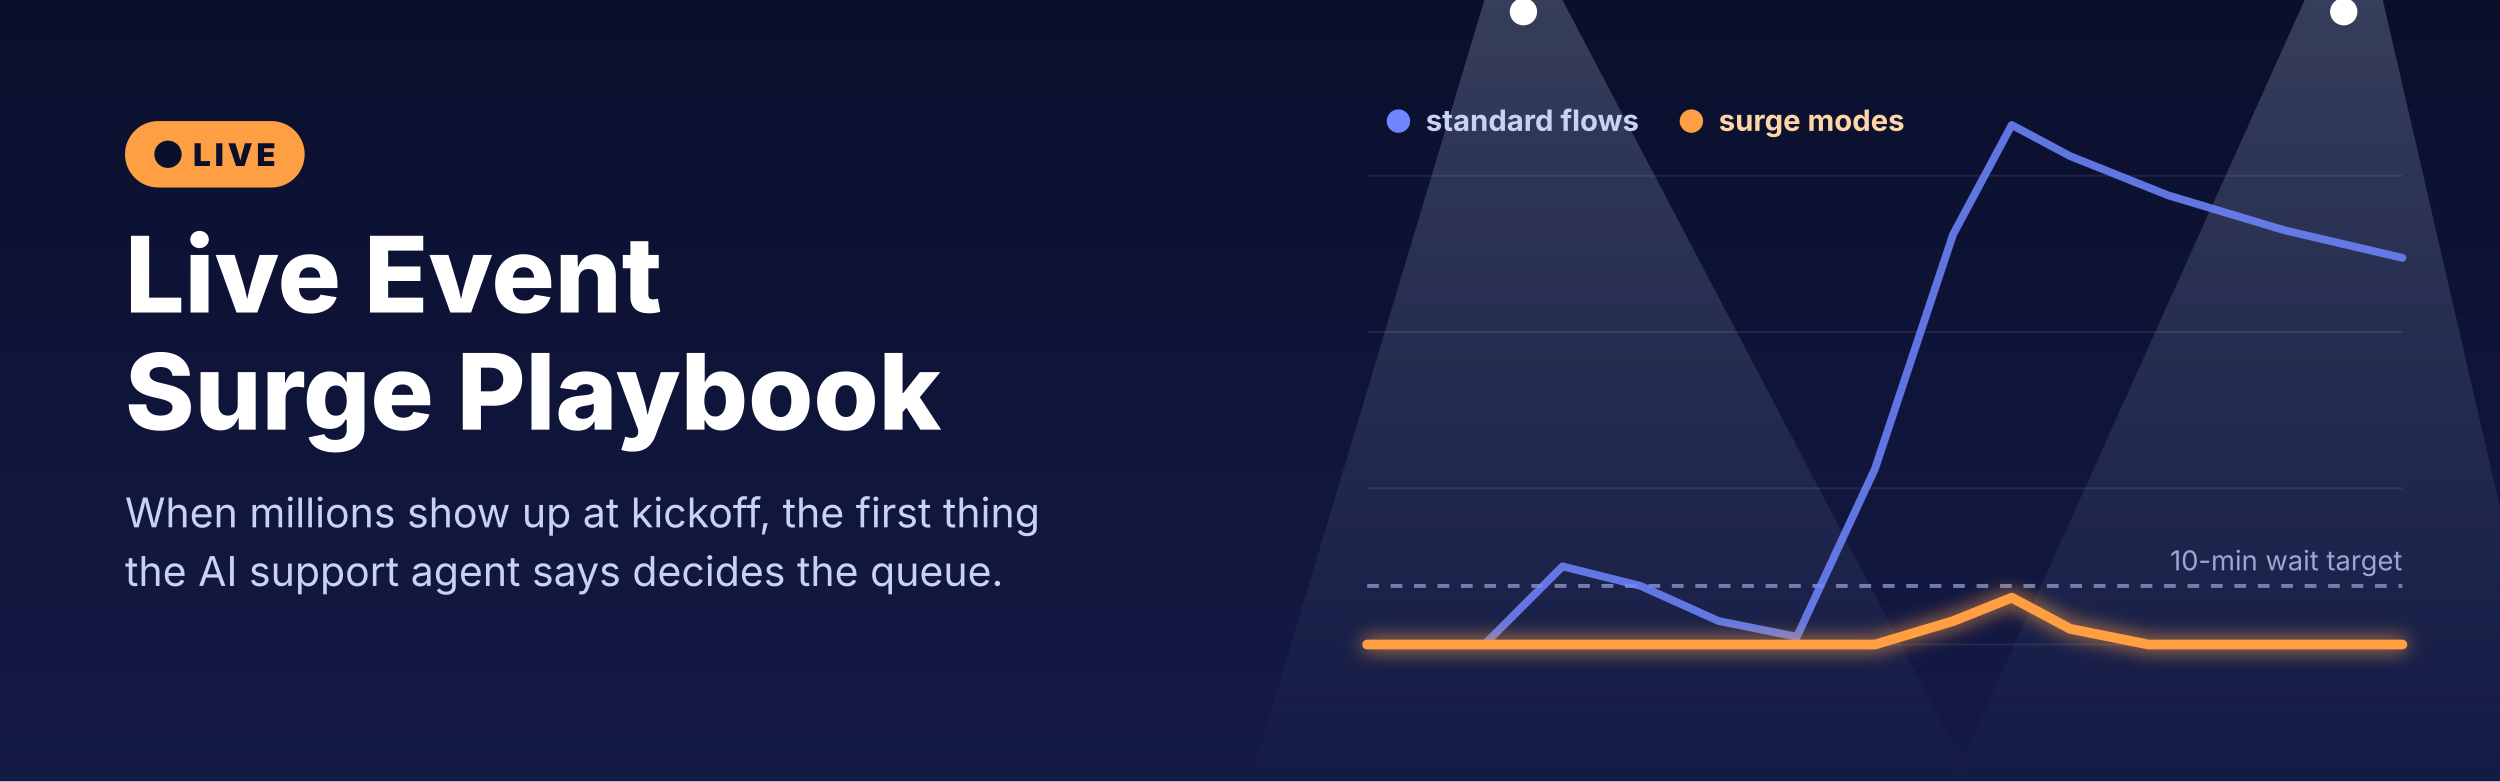
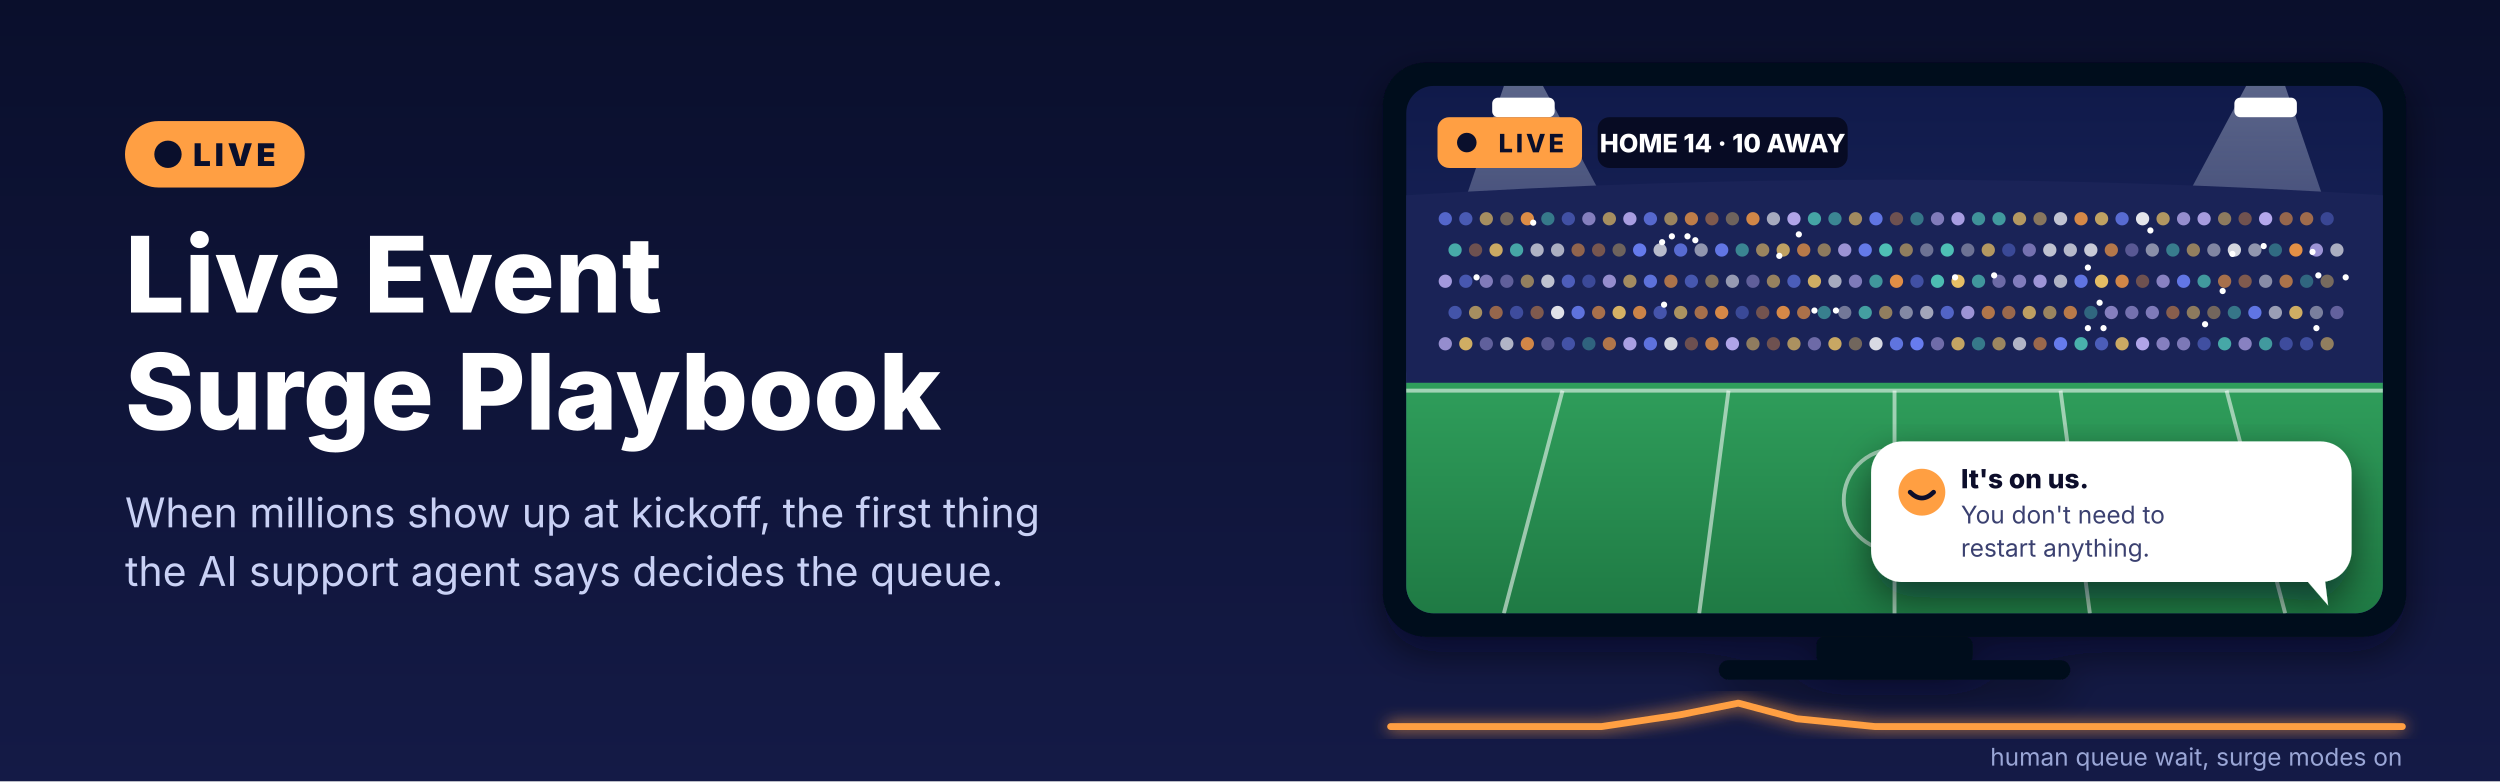
<svg xmlns="http://www.w3.org/2000/svg" width="1280" height="400" viewBox="0 0 1280 400">
  <defs>
    <linearGradient id="bg" x1="0" y1="0" x2="0" y2="1">
      <stop offset="0" stop-color="#0a0f2c" />
      <stop offset="1" stop-color="#141a46" />
    </linearGradient>
    <linearGradient id="beam" x1="0" y1="0" x2="0" y2="1">
-       <stop offset="0" stop-color="#cfe3ff" stop-opacity="0.22" />
-       <stop offset="1" stop-color="#cfe3ff" stop-opacity="0" />
+       <stop offset="0" stop-color="#e6f0ff" stop-opacity="0.35" />
+       <stop offset="1" stop-color="#e6f0ff" stop-opacity="0" />
    </linearGradient>
+     <linearGradient id="field" x1="0" y1="0" x2="0" y2="1">
+       <stop offset="0" stop-color="#2f9e5b" />
+       <stop offset="1" stop-color="#1f7a44" />
+     </linearGradient>
+     <linearGradient id="sky" x1="0" y1="0" x2="0" y2="1">
+       <stop offset="0" stop-color="#101a4a" />
+       <stop offset="1" stop-color="#25306e" />
+     </linearGradient>
+     <clipPath id="screen">
+       <rect x="720" y="44" width="500" height="270" rx="14" />
+     </clipPath>
+     <filter id="sh" x="-20%" y="-20%" width="140%" height="160%">
+       <feDropShadow dx="0" dy="8" stdDeviation="10" flood-color="#03061a" flood-opacity="0.55" />
+     </filter>
    <filter id="glow" x="-10%" y="-50%" width="120%" height="200%">
-       <feGaussianBlur stdDeviation="5" result="b" />
+       <feGaussianBlur stdDeviation="4" result="b" />
      <feMerge>
        <feMergeNode in="b" />
        <feMergeNode in="SourceGraphic" />
      </feMerge>
    </filter>
  </defs>
  <rect width="1280" height="400" fill="url(#bg)" />
-   <polygon points="760,0 800,0 1010,400 640,400" fill="url(#beam)" />
-   <polygon points="1180,0 1220,0 1280,260 1280,400 1000,400" fill="url(#beam)" />
-   <g fill="#ffffff">
-     <circle cx="780" cy="6" r="7" />
-     <circle cx="1200" cy="6" r="7" />
+   <g filter="url(#sh)">
+     <rect x="708" y="32" width="524" height="294" rx="22" fill="#05081c" />
+     <rect x="930" y="326" width="80" height="14" rx="4" fill="#05081c" />
+     <rect x="880" y="338" width="180" height="10" rx="5" fill="#05081c" />
  </g>
-   <g stroke="#ffffff" stroke-opacity="0.08">
-     <line x1="700" y1="330" x2="1230" y2="330" />
-     <line x1="700" y1="250" x2="1230" y2="250" />
-     <line x1="700" y1="170" x2="1230" y2="170" />
-     <line x1="700" y1="90" x2="1230" y2="90" />
+   <g clip-path="url(#screen)">
+     <rect x="720" y="44" width="500" height="270" fill="url(#sky)" />
+     <polygon points="770,44 790,44 900,250 700,250" fill="url(#beam)" />
+     <polygon points="1150,44 1170,44 1240,250 1040,250" fill="url(#beam)" />
+     <g fill="#ffffff">
+       <rect x="764" y="50" width="32" height="10" rx="3" />
+       <rect x="1144" y="50" width="32" height="10" rx="3" />
+     </g>
+     <path d="M720 100 Q970 84 1220 100 L1220 196 L720 196 Z" fill="#1a2357" />
+     <circle cx="740.0" cy="112" r="3.4" fill="#6f86ff" opacity="0.68" />
+     <circle cx="750.5" cy="112" r="3.4" fill="#6f86ff" opacity="0.55" />
+     <circle cx="761.0" cy="112" r="3.4" fill="#ffd166" opacity="0.61" />
+     <circle cx="771.5" cy="112" r="3.4" fill="#ffd166" opacity="0.39" />
+     <circle cx="782.0" cy="112" r="3.4" fill="#ff9f43" opacity="0.85" />
+     <circle cx="792.5" cy="112" r="3.4" fill="#54d2c0" opacity="0.49" />
+     <circle cx="803.0" cy="112" r="3.4" fill="#6f86ff" opacity="0.46" />
+     <circle cx="813.5" cy="112" r="3.4" fill="#c7b8ff" opacity="0.61" />
+     <circle cx="824.0" cy="112" r="3.4" fill="#ffd166" opacity="0.61" />
+     <circle cx="834.5" cy="112" r="3.4" fill="#c7b8ff" opacity="0.82" />
+     <circle cx="845.0" cy="112" r="3.4" fill="#6f86ff" opacity="0.70" />
+     <circle cx="855.5" cy="112" r="3.4" fill="#ffd166" opacity="0.56" />
+     <circle cx="866.0" cy="112" r="3.4" fill="#ff9f43" opacity="0.72" />
+     <circle cx="876.5" cy="112" r="3.4" fill="#ff9f43" opacity="0.44" />
+     <circle cx="887.0" cy="112" r="3.4" fill="#ffd166" opacity="0.37" />
+     <circle cx="897.5" cy="112" r="3.4" fill="#ff9f43" opacity="0.80" />
+     <circle cx="908.0" cy="112" r="3.4" fill="#ffffff" opacity="0.61" />
+     <circle cx="918.5" cy="112" r="3.4" fill="#c7b8ff" opacity="0.86" />
+     <circle cx="929.0" cy="112" r="3.4" fill="#54d2c0" opacity="0.74" />
+     <circle cx="939.5" cy="112" r="3.4" fill="#54d2c0" opacity="0.57" />
+     <circle cx="950.0" cy="112" r="3.4" fill="#ffd166" opacity="0.59" />
+     <circle cx="960.5" cy="112" r="3.4" fill="#6f86ff" opacity="0.83" />
+     <circle cx="971.0" cy="112" r="3.4" fill="#ff9f43" opacity="0.37" />
+     <circle cx="981.5" cy="112" r="3.4" fill="#54d2c0" opacity="0.47" />
+     <circle cx="992.0" cy="112" r="3.4" fill="#c7b8ff" opacity="0.59" />
+     <circle cx="1002.5" cy="112" r="3.4" fill="#c7b8ff" opacity="0.82" />
+     <circle cx="1013.0" cy="112" r="3.4" fill="#54d2c0" opacity="0.63" />
+     <circle cx="1023.5" cy="112" r="3.4" fill="#54d2c0" opacity="0.67" />
+     <circle cx="1034.0" cy="112" r="3.4" fill="#ffd166" opacity="0.67" />
+     <circle cx="1044.5" cy="112" r="3.4" fill="#ffd166" opacity="0.48" />
+     <circle cx="1055.0" cy="112" r="3.4" fill="#ffffff" opacity="0.73" />
+     <circle cx="1065.5" cy="112" r="3.4" fill="#ff9f43" opacity="0.82" />
+     <circle cx="1076.0" cy="112" r="3.4" fill="#ffd166" opacity="0.72" />
+     <circle cx="1086.5" cy="112" r="3.4" fill="#6f86ff" opacity="0.73" />
+     <circle cx="1097.0" cy="112" r="3.4" fill="#ffffff" opacity="0.88" />
+     <circle cx="1107.5" cy="112" r="3.4" fill="#ffd166" opacity="0.66" />
+     <circle cx="1118.0" cy="112" r="3.4" fill="#c7b8ff" opacity="0.71" />
+     <circle cx="1128.5" cy="112" r="3.4" fill="#c7b8ff" opacity="0.81" />
+     <circle cx="1139.0" cy="112" r="3.4" fill="#ffd166" opacity="0.50" />
+     <circle cx="1149.5" cy="112" r="3.4" fill="#ff9f43" opacity="0.38" />
+     <circle cx="1160.0" cy="112" r="3.4" fill="#c7b8ff" opacity="0.89" />
+     <circle cx="1170.5" cy="112" r="3.4" fill="#ff9f43" opacity="0.54" />
+     <circle cx="1181.0" cy="112" r="3.4" fill="#ff9f43" opacity="0.58" />
+     <circle cx="1191.5" cy="112" r="3.4" fill="#6f86ff" opacity="0.36" />
+     <circle cx="745.0" cy="128" r="3.4" fill="#54d2c0" opacity="0.77" />
+     <circle cx="755.5" cy="128" r="3.4" fill="#ff9f43" opacity="0.37" />
+     <circle cx="766.0" cy="128" r="3.4" fill="#ffd166" opacity="0.77" />
+     <circle cx="776.5" cy="128" r="3.4" fill="#54d2c0" opacity="0.75" />
+     <circle cx="787.0" cy="128" r="3.4" fill="#ffffff" opacity="0.65" />
+     <circle cx="797.5" cy="128" r="3.4" fill="#ffffff" opacity="0.63" />
+     <circle cx="808.0" cy="128" r="3.4" fill="#ff9f43" opacity="0.52" />
+     <circle cx="818.5" cy="128" r="3.4" fill="#ff9f43" opacity="0.41" />
+     <circle cx="829.0" cy="128" r="3.4" fill="#ffd166" opacity="0.37" />
+     <circle cx="839.5" cy="128" r="3.4" fill="#6f86ff" opacity="0.88" />
+     <circle cx="850.0" cy="128" r="3.4" fill="#ffffff" opacity="0.69" />
+     <circle cx="860.5" cy="128" r="3.4" fill="#6f86ff" opacity="0.73" />
+     <circle cx="871.0" cy="128" r="3.4" fill="#ffffff" opacity="0.52" />
+     <circle cx="881.5" cy="128" r="3.4" fill="#6f86ff" opacity="0.84" />
+     <circle cx="892.0" cy="128" r="3.4" fill="#54d2c0" opacity="0.56" />
+     <circle cx="902.5" cy="128" r="3.4" fill="#ffd166" opacity="0.56" />
+     <circle cx="913.0" cy="128" r="3.4" fill="#ffd166" opacity="0.72" />
+     <circle cx="923.5" cy="128" r="3.4" fill="#ff9f43" opacity="0.69" />
+     <circle cx="934.0" cy="128" r="3.4" fill="#ffd166" opacity="0.50" />
+     <circle cx="944.5" cy="128" r="3.4" fill="#c7b8ff" opacity="0.75" />
+     <circle cx="955.0" cy="128" r="3.4" fill="#6f86ff" opacity="0.87" />
+     <circle cx="965.5" cy="128" r="3.4" fill="#54d2c0" opacity="0.89" />
+     <circle cx="976.0" cy="128" r="3.4" fill="#ffd166" opacity="0.52" />
+     <circle cx="986.5" cy="128" r="3.4" fill="#ffffff" opacity="0.36" />
+     <circle cx="997.0" cy="128" r="3.4" fill="#54d2c0" opacity="0.89" />
+     <circle cx="1007.5" cy="128" r="3.4" fill="#ffffff" opacity="0.36" />
+     <circle cx="1018.0" cy="128" r="3.4" fill="#ffd166" opacity="0.67" />
+     <circle cx="1028.5" cy="128" r="3.4" fill="#6f86ff" opacity="0.38" />
+     <circle cx="1039.0" cy="128" r="3.4" fill="#c7b8ff" opacity="0.53" />
+     <circle cx="1049.5" cy="128" r="3.4" fill="#ffffff" opacity="0.72" />
+     <circle cx="1060.0" cy="128" r="3.4" fill="#ffffff" opacity="0.68" />
+     <circle cx="1070.5" cy="128" r="3.4" fill="#ffffff" opacity="0.76" />
+     <circle cx="1081.0" cy="128" r="3.4" fill="#ff9f43" opacity="0.67" />
+     <circle cx="1091.5" cy="128" r="3.4" fill="#c7b8ff" opacity="0.36" />
+     <circle cx="1102.0" cy="128" r="3.4" fill="#ffffff" opacity="0.49" />
+     <circle cx="1112.5" cy="128" r="3.4" fill="#54d2c0" opacity="0.51" />
+     <circle cx="1123.0" cy="128" r="3.4" fill="#ffd166" opacity="0.53" />
+     <circle cx="1133.5" cy="128" r="3.4" fill="#ffffff" opacity="0.45" />
+     <circle cx="1144.0" cy="128" r="3.4" fill="#ffffff" opacity="0.81" />
+     <circle cx="1154.5" cy="128" r="3.4" fill="#ffffff" opacity="0.52" />
+     <circle cx="1165.0" cy="128" r="3.4" fill="#54d2c0" opacity="0.41" />
+     <circle cx="1175.5" cy="128" r="3.4" fill="#ff9f43" opacity="0.88" />
+     <circle cx="1186.0" cy="128" r="3.4" fill="#c7b8ff" opacity="0.75" />
+     <circle cx="1196.5" cy="128" r="3.4" fill="#ffffff" opacity="0.63" />
+     <circle cx="740.0" cy="144" r="3.4" fill="#c7b8ff" opacity="0.79" />
+     <circle cx="750.5" cy="144" r="3.4" fill="#6f86ff" opacity="0.53" />
+     <circle cx="761.0" cy="144" r="3.4" fill="#c7b8ff" opacity="0.59" />
+     <circle cx="771.5" cy="144" r="3.4" fill="#c7b8ff" opacity="0.40" />
+     <circle cx="782.0" cy="144" r="3.4" fill="#ffd166" opacity="0.53" />
+     <circle cx="792.5" cy="144" r="3.4" fill="#ffffff" opacity="0.72" />
+     <circle cx="803.0" cy="144" r="3.4" fill="#6f86ff" opacity="0.59" />
+     <circle cx="813.5" cy="144" r="3.4" fill="#6f86ff" opacity="0.39" />
+     <circle cx="824.0" cy="144" r="3.4" fill="#c7b8ff" opacity="0.71" />
+     <circle cx="834.5" cy="144" r="3.4" fill="#ffd166" opacity="0.60" />
+     <circle cx="845.0" cy="144" r="3.4" fill="#6f86ff" opacity="0.78" />
+     <circle cx="855.5" cy="144" r="3.4" fill="#ff9f43" opacity="0.64" />
+     <circle cx="866.0" cy="144" r="3.4" fill="#6f86ff" opacity="0.52" />
+     <circle cx="876.5" cy="144" r="3.4" fill="#ffd166" opacity="0.45" />
+     <circle cx="887.0" cy="144" r="3.4" fill="#ffffff" opacity="0.54" />
+     <circle cx="897.5" cy="144" r="3.4" fill="#c7b8ff" opacity="0.40" />
+     <circle cx="908.0" cy="144" r="3.4" fill="#ffd166" opacity="0.54" />
+     <circle cx="918.5" cy="144" r="3.4" fill="#6f86ff" opacity="0.58" />
+     <circle cx="929.0" cy="144" r="3.4" fill="#ffd166" opacity="0.79" />
+     <circle cx="939.5" cy="144" r="3.4" fill="#ffffff" opacity="0.61" />
+     <circle cx="950.0" cy="144" r="3.4" fill="#c7b8ff" opacity="0.58" />
+     <circle cx="960.5" cy="144" r="3.4" fill="#54d2c0" opacity="0.66" />
+     <circle cx="971.0" cy="144" r="3.4" fill="#ff9f43" opacity="0.86" />
+     <circle cx="981.5" cy="144" r="3.4" fill="#6f86ff" opacity="0.46" />
+     <circle cx="992.0" cy="144" r="3.4" fill="#54d2c0" opacity="0.87" />
+     <circle cx="1002.5" cy="144" r="3.4" fill="#ffd166" opacity="0.89" />
+     <circle cx="1013.0" cy="144" r="3.4" fill="#54d2c0" opacity="0.66" />
+     <circle cx="1023.5" cy="144" r="3.4" fill="#c7b8ff" opacity="0.47" />
+     <circle cx="1034.0" cy="144" r="3.4" fill="#c7b8ff" opacity="0.60" />
+     <circle cx="1044.5" cy="144" r="3.4" fill="#c7b8ff" opacity="0.76" />
+     <circle cx="1055.0" cy="144" r="3.4" fill="#ffffff" opacity="0.65" />
+     <circle cx="1065.5" cy="144" r="3.4" fill="#6f86ff" opacity="0.82" />
+     <circle cx="1076.0" cy="144" r="3.4" fill="#ffd166" opacity="0.88" />
+     <circle cx="1086.5" cy="144" r="3.4" fill="#ff9f43" opacity="0.80" />
+     <circle cx="1097.0" cy="144" r="3.4" fill="#ff9f43" opacity="0.37" />
+     <circle cx="1107.5" cy="144" r="3.4" fill="#c7b8ff" opacity="0.63" />
+     <circle cx="1118.0" cy="144" r="3.4" fill="#6f86ff" opacity="0.84" />
+     <circle cx="1128.5" cy="144" r="3.4" fill="#54d2c0" opacity="0.67" />
+     <circle cx="1139.0" cy="144" r="3.4" fill="#ff9f43" opacity="0.61" />
+     <circle cx="1149.5" cy="144" r="3.4" fill="#ff9f43" opacity="0.44" />
+     <circle cx="1160.0" cy="144" r="3.4" fill="#ffffff" opacity="0.48" />
+     <circle cx="1170.5" cy="144" r="3.4" fill="#ff9f43" opacity="0.64" />
+     <circle cx="1181.0" cy="144" r="3.4" fill="#54d2c0" opacity="0.38" />
+     <circle cx="1191.5" cy="144" r="3.4" fill="#ffd166" opacity="0.41" />
+     <circle cx="745.0" cy="160" r="3.4" fill="#6f86ff" opacity="0.49" />
+     <circle cx="755.5" cy="160" r="3.4" fill="#ffd166" opacity="0.61" />
+     <circle cx="766.0" cy="160" r="3.4" fill="#ff9f43" opacity="0.54" />
+     <circle cx="776.5" cy="160" r="3.4" fill="#6f86ff" opacity="0.42" />
+     <circle cx="787.0" cy="160" r="3.4" fill="#ff9f43" opacity="0.44" />
+     <circle cx="797.5" cy="160" r="3.4" fill="#ffffff" opacity="0.86" />
+     <circle cx="808.0" cy="160" r="3.4" fill="#6f86ff" opacity="0.80" />
+     <circle cx="818.5" cy="160" r="3.4" fill="#ff9f43" opacity="0.62" />
+     <circle cx="829.0" cy="160" r="3.4" fill="#ffd166" opacity="0.82" />
+     <circle cx="839.5" cy="160" r="3.4" fill="#ff9f43" opacity="0.77" />
+     <circle cx="850.0" cy="160" r="3.4" fill="#6f86ff" opacity="0.50" />
+     <circle cx="860.5" cy="160" r="3.4" fill="#ffd166" opacity="0.64" />
+     <circle cx="871.0" cy="160" r="3.4" fill="#ff9f43" opacity="0.61" />
+     <circle cx="881.5" cy="160" r="3.4" fill="#ff9f43" opacity="0.82" />
+     <circle cx="892.0" cy="160" r="3.4" fill="#6f86ff" opacity="0.38" />
+     <circle cx="902.5" cy="160" r="3.4" fill="#ff9f43" opacity="0.39" />
+     <circle cx="913.0" cy="160" r="3.4" fill="#ff9f43" opacity="0.82" />
+     <circle cx="923.5" cy="160" r="3.4" fill="#ff9f43" opacity="0.63" />
+     <circle cx="934.0" cy="160" r="3.4" fill="#54d2c0" opacity="0.52" />
+     <circle cx="944.5" cy="160" r="3.4" fill="#ffffff" opacity="0.39" />
+     <circle cx="955.0" cy="160" r="3.4" fill="#54d2c0" opacity="0.71" />
+     <circle cx="965.5" cy="160" r="3.4" fill="#ffd166" opacity="0.52" />
+     <circle cx="976.0" cy="160" r="3.4" fill="#ffffff" opacity="0.46" />
+     <circle cx="986.5" cy="160" r="3.4" fill="#ffffff" opacity="0.59" />
+     <circle cx="997.0" cy="160" r="3.4" fill="#6f86ff" opacity="0.66" />
+     <circle cx="1007.5" cy="160" r="3.4" fill="#c7b8ff" opacity="0.75" />
+     <circle cx="1018.0" cy="160" r="3.4" fill="#ff9f43" opacity="0.66" />
+     <circle cx="1028.5" cy="160" r="3.4" fill="#ff9f43" opacity="0.56" />
+     <circle cx="1039.0" cy="160" r="3.4" fill="#ffd166" opacity="0.71" />
+     <circle cx="1049.5" cy="160" r="3.4" fill="#ffd166" opacity="0.56" />
+     <circle cx="1060.0" cy="160" r="3.4" fill="#ff9f43" opacity="0.69" />
+     <circle cx="1070.5" cy="160" r="3.4" fill="#54d2c0" opacity="0.38" />
+     <circle cx="1081.0" cy="160" r="3.4" fill="#c7b8ff" opacity="0.62" />
+     <circle cx="1091.5" cy="160" r="3.4" fill="#c7b8ff" opacity="0.52" />
+     <circle cx="1102.0" cy="160" r="3.4" fill="#c7b8ff" opacity="0.58" />
+     <circle cx="1112.5" cy="160" r="3.4" fill="#ff9f43" opacity="0.48" />
+     <circle cx="1123.0" cy="160" r="3.4" fill="#ffd166" opacity="0.50" />
+     <circle cx="1133.5" cy="160" r="3.4" fill="#ffd166" opacity="0.39" />
+     <circle cx="1144.0" cy="160" r="3.4" fill="#54d2c0" opacity="0.47" />
+     <circle cx="1154.5" cy="160" r="3.4" fill="#6f86ff" opacity="0.83" />
+     <circle cx="1165.0" cy="160" r="3.4" fill="#ffffff" opacity="0.56" />
+     <circle cx="1175.5" cy="160" r="3.4" fill="#ffd166" opacity="0.79" />
+     <circle cx="1186.0" cy="160" r="3.4" fill="#ffffff" opacity="0.42" />
+     <circle cx="1196.5" cy="160" r="3.4" fill="#c7b8ff" opacity="0.42" />
+     <circle cx="740.0" cy="176" r="3.4" fill="#c7b8ff" opacity="0.71" />
+     <circle cx="750.5" cy="176" r="3.4" fill="#ffd166" opacity="0.79" />
+     <circle cx="761.0" cy="176" r="3.4" fill="#c7b8ff" opacity="0.41" />
+     <circle cx="771.5" cy="176" r="3.4" fill="#ffffff" opacity="0.66" />
+     <circle cx="782.0" cy="176" r="3.4" fill="#ff9f43" opacity="0.80" />
+     <circle cx="792.5" cy="176" r="3.4" fill="#c7b8ff" opacity="0.35" />
+     <circle cx="803.0" cy="176" r="3.4" fill="#6f86ff" opacity="0.48" />
+     <circle cx="813.5" cy="176" r="3.4" fill="#54d2c0" opacity="0.37" />
+     <circle cx="824.0" cy="176" r="3.4" fill="#ff9f43" opacity="0.66" />
+     <circle cx="834.5" cy="176" r="3.4" fill="#c7b8ff" opacity="0.83" />
+     <circle cx="845.0" cy="176" r="3.4" fill="#6f86ff" opacity="0.80" />
+     <circle cx="855.5" cy="176" r="3.4" fill="#ffffff" opacity="0.81" />
+     <circle cx="866.0" cy="176" r="3.4" fill="#ff9f43" opacity="0.36" />
+     <circle cx="876.5" cy="176" r="3.4" fill="#ff9f43" opacity="0.72" />
+     <circle cx="887.0" cy="176" r="3.4" fill="#c7b8ff" opacity="0.87" />
+     <circle cx="897.5" cy="176" r="3.4" fill="#ffd166" opacity="0.51" />
+     <circle cx="908.0" cy="176" r="3.4" fill="#ff9f43" opacity="0.37" />
+     <circle cx="918.5" cy="176" r="3.4" fill="#ffd166" opacity="0.63" />
+     <circle cx="929.0" cy="176" r="3.4" fill="#c7b8ff" opacity="0.48" />
+     <circle cx="939.5" cy="176" r="3.4" fill="#ffd166" opacity="0.76" />
+     <circle cx="950.0" cy="176" r="3.4" fill="#ffd166" opacity="0.38" />
+     <circle cx="960.5" cy="176" r="3.4" fill="#ffffff" opacity="0.83" />
+     <circle cx="971.0" cy="176" r="3.4" fill="#6f86ff" opacity="0.81" />
+     <circle cx="981.5" cy="176" r="3.4" fill="#6f86ff" opacity="0.90" />
+     <circle cx="992.0" cy="176" r="3.4" fill="#c7b8ff" opacity="0.49" />
+     <circle cx="1002.5" cy="176" r="3.4" fill="#ffd166" opacity="0.74" />
+     <circle cx="1013.0" cy="176" r="3.4" fill="#54d2c0" opacity="0.49" />
+     <circle cx="1023.5" cy="176" r="3.4" fill="#ffd166" opacity="0.57" />
+     <circle cx="1034.0" cy="176" r="3.4" fill="#ffffff" opacity="0.66" />
+     <circle cx="1044.5" cy="176" r="3.4" fill="#ff9f43" opacity="0.56" />
+     <circle cx="1055.0" cy="176" r="3.4" fill="#6f86ff" opacity="0.89" />
+     <circle cx="1065.5" cy="176" r="3.4" fill="#54d2c0" opacity="0.81" />
+     <circle cx="1076.0" cy="176" r="3.4" fill="#6f86ff" opacity="0.58" />
+     <circle cx="1086.5" cy="176" r="3.4" fill="#ffd166" opacity="0.77" />
+     <circle cx="1097.0" cy="176" r="3.4" fill="#c7b8ff" opacity="0.86" />
+     <circle cx="1107.5" cy="176" r="3.4" fill="#c7b8ff" opacity="0.62" />
+     <circle cx="1118.0" cy="176" r="3.4" fill="#c7b8ff" opacity="0.57" />
+     <circle cx="1128.5" cy="176" r="3.4" fill="#6f86ff" opacity="0.44" />
+     <circle cx="1139.0" cy="176" r="3.4" fill="#54d2c0" opacity="0.76" />
+     <circle cx="1149.5" cy="176" r="3.4" fill="#c7b8ff" opacity="0.63" />
+     <circle cx="1160.0" cy="176" r="3.4" fill="#54d2c0" opacity="0.67" />
+     <circle cx="1170.5" cy="176" r="3.4" fill="#6f86ff" opacity="0.42" />
+     <circle cx="1181.0" cy="176" r="3.4" fill="#6f86ff" opacity="0.43" />
+     <circle cx="1191.5" cy="176" r="3.4" fill="#ffd166" opacity="0.52" />
+     <circle cx="852" cy="156" r="1.6" fill="#ffffff" />
+     <circle cx="1184" cy="129" r="1.6" fill="#ffffff" />
+     <circle cx="1069" cy="137" r="1.6" fill="#ffffff" />
+     <circle cx="1138" cy="149" r="1.6" fill="#ffffff" />
+     <circle cx="868" cy="123" r="1.6" fill="#ffffff" />
+     <circle cx="756" cy="142" r="1.6" fill="#ffffff" />
+     <circle cx="921" cy="120" r="1.6" fill="#ffffff" />
+     <circle cx="911" cy="131" r="1.6" fill="#ffffff" />
+     <circle cx="1101" cy="118" r="1.6" fill="#ffffff" />
+     <circle cx="1201" cy="142" r="1.6" fill="#ffffff" />
+     <circle cx="1021" cy="141" r="1.6" fill="#ffffff" />
+     <circle cx="1129" cy="166" r="1.6" fill="#ffffff" />
+     <circle cx="1001" cy="142" r="1.6" fill="#ffffff" />
+     <circle cx="1077" cy="168" r="1.6" fill="#ffffff" />
+     <circle cx="929" cy="159" r="1.6" fill="#ffffff" />
+     <circle cx="1187" cy="141" r="1.6" fill="#ffffff" />
+     <circle cx="851" cy="124" r="1.6" fill="#ffffff" />
+     <circle cx="1075" cy="155" r="1.6" fill="#ffffff" />
+     <circle cx="1186" cy="168" r="1.6" fill="#ffffff" />
+     <circle cx="856" cy="121" r="1.6" fill="#ffffff" />
+     <circle cx="864" cy="121" r="1.6" fill="#ffffff" />
+     <circle cx="1069" cy="168" r="1.6" fill="#ffffff" />
+     <circle cx="1159" cy="126" r="1.6" fill="#ffffff" />
+     <circle cx="1143" cy="130" r="1.6" fill="#ffffff" />
+     <circle cx="940" cy="159" r="1.6" fill="#ffffff" />
+     <circle cx="785" cy="114" r="1.6" fill="#ffffff" />
+     <path d="M720 196 L1220 196 L1220 314 L720 314 Z" fill="url(#field)" />
+     <g stroke="#ffffff" stroke-opacity="0.55" stroke-width="2">
+       <line x1="720" y1="200" x2="1220" y2="200" />
+       <line x1="800" y1="200" x2="770" y2="314" />
+       <line x1="885" y1="200" x2="870" y2="314" />
+       <line x1="970" y1="200" x2="970" y2="314" />
+       <line x1="1055" y1="200" x2="1070" y2="314" />
+       <line x1="1140" y1="200" x2="1170" y2="314" />
+     </g>
+     <circle cx="970" cy="256" r="26" fill="none" stroke="#ffffff" stroke-opacity="0.55" stroke-width="2" />
+     <g font-family="Inter, Arial, sans-serif" font-weight="800">
+       <rect x="736" y="60" width="74" height="26" rx="6" fill="#ff9f43" />
+       <circle cx="751" cy="73" r="5" fill="#0a0f2c" />
+       <text x="784" y="78" fill="#0a0f2c" font-size="13" text-anchor="middle" letter-spacing="1.5">LIVE</text>
+       <rect x="818" y="60" width="128" height="26" rx="6" fill="#05081c" opacity="0.85" />
+       <text x="882" y="78" fill="#ffffff" font-size="13" text-anchor="middle">HOME 14 · 10 AWAY</text>
+     </g>
+     <g filter="url(#sh)">
+       <rect x="958" y="226" width="246" height="72" rx="16" fill="#ffffff" />
+       <path d="M1180 296 l12 14 l-2 -16 z" fill="#ffffff" />
+       <circle cx="984" cy="252" r="12" fill="#ff9f43" />
+       <path d="M978 252 q6 6 12 0" stroke="#0a0f2c" stroke-width="2.4" fill="none" stroke-linecap="round" />
+       <g font-family="Inter, Arial, sans-serif">
+         <text x="1004" y="250" fill="#0a0f2c" font-size="13.5" font-weight="800">It's on us.</text>
+         <text x="1004" y="268" fill="#3a4170" font-size="12.5">You don't need to</text>
+         <text x="1004" y="285" fill="#3a4170" font-size="12.5">restart anything.</text>
+       </g>
+     </g>
  </g>
-   <line x1="700" y1="300" x2="1230" y2="300" stroke="#9aa6d6" stroke-width="2" stroke-dasharray="6 6" opacity="0.7" />
-   <text x="1230" y="292" fill="#9aa6d6" font-family="Inter, Arial, sans-serif" font-size="14" text-anchor="end">10-min wait target</text>
-   <polyline points="700,330 760,330 800,290 840,300 880,318 920,326 960,240 1000,120 1030,64 1060,80 1110,100 1170,118 1230,132" fill="none" stroke="#6f86ff" stroke-width="4" stroke-linejoin="round" stroke-linecap="round" opacity="0.85" />
-   <polyline points="700,330 800,330 960,330 1000,318 1030,306 1060,322 1100,330 1230,330" fill="none" stroke="#ff9f43" stroke-width="5" stroke-linejoin="round" stroke-linecap="round" filter="url(#glow)" />
-   <g font-family="Inter, 'Segoe UI', Helvetica, Arial, sans-serif" font-size="15" font-weight="700">
-     <circle cx="716" cy="62" r="6" fill="#6f86ff" />
-     <text x="730" y="67" fill="#c9d1f5">standard flows</text>
-     <circle cx="866" cy="62" r="6" fill="#ff9f43" />
-     <text x="880" y="67" fill="#ffd5a8">surge modes</text>
-   </g>
+   <polyline points="712,372 820,372 860,366 890,360 920,368 960,372 1230,372" fill="none" stroke="#ff9f43" stroke-width="3.5" stroke-linecap="round" stroke-linejoin="round" filter="url(#glow)" />
+   <text x="1230" y="392" fill="#9aa6d6" font-family="Inter, Arial, sans-serif" font-size="12.5" text-anchor="end">human queue wait, surge modes on</text>
  <g font-family="Inter, 'Segoe UI', Helvetica, Arial, sans-serif">
    <g transform="translate(64,62)">
      <rect width="92" height="34" rx="17" fill="#ff9f43" />
      <circle cx="22" cy="17" r="7" fill="#0a0f2c" />
      <text x="56" y="23" fill="#0a0f2c" font-size="16" font-weight="900" text-anchor="middle" letter-spacing="2">LIVE</text>
    </g>
    <text x="64" y="160" fill="#ffffff" font-size="54" font-weight="800">Live Event</text>
    <text x="64" y="220" fill="#ffffff" font-size="54" font-weight="800">Surge Playbook</text>
    <text x="64" y="270" fill="#c9d1f5" font-size="21">When millions show up at kickoff, the first thing</text>
    <text x="64" y="300" fill="#c9d1f5" font-size="21">the AI support agent says decides the queue.</text>
  </g>
</svg>
